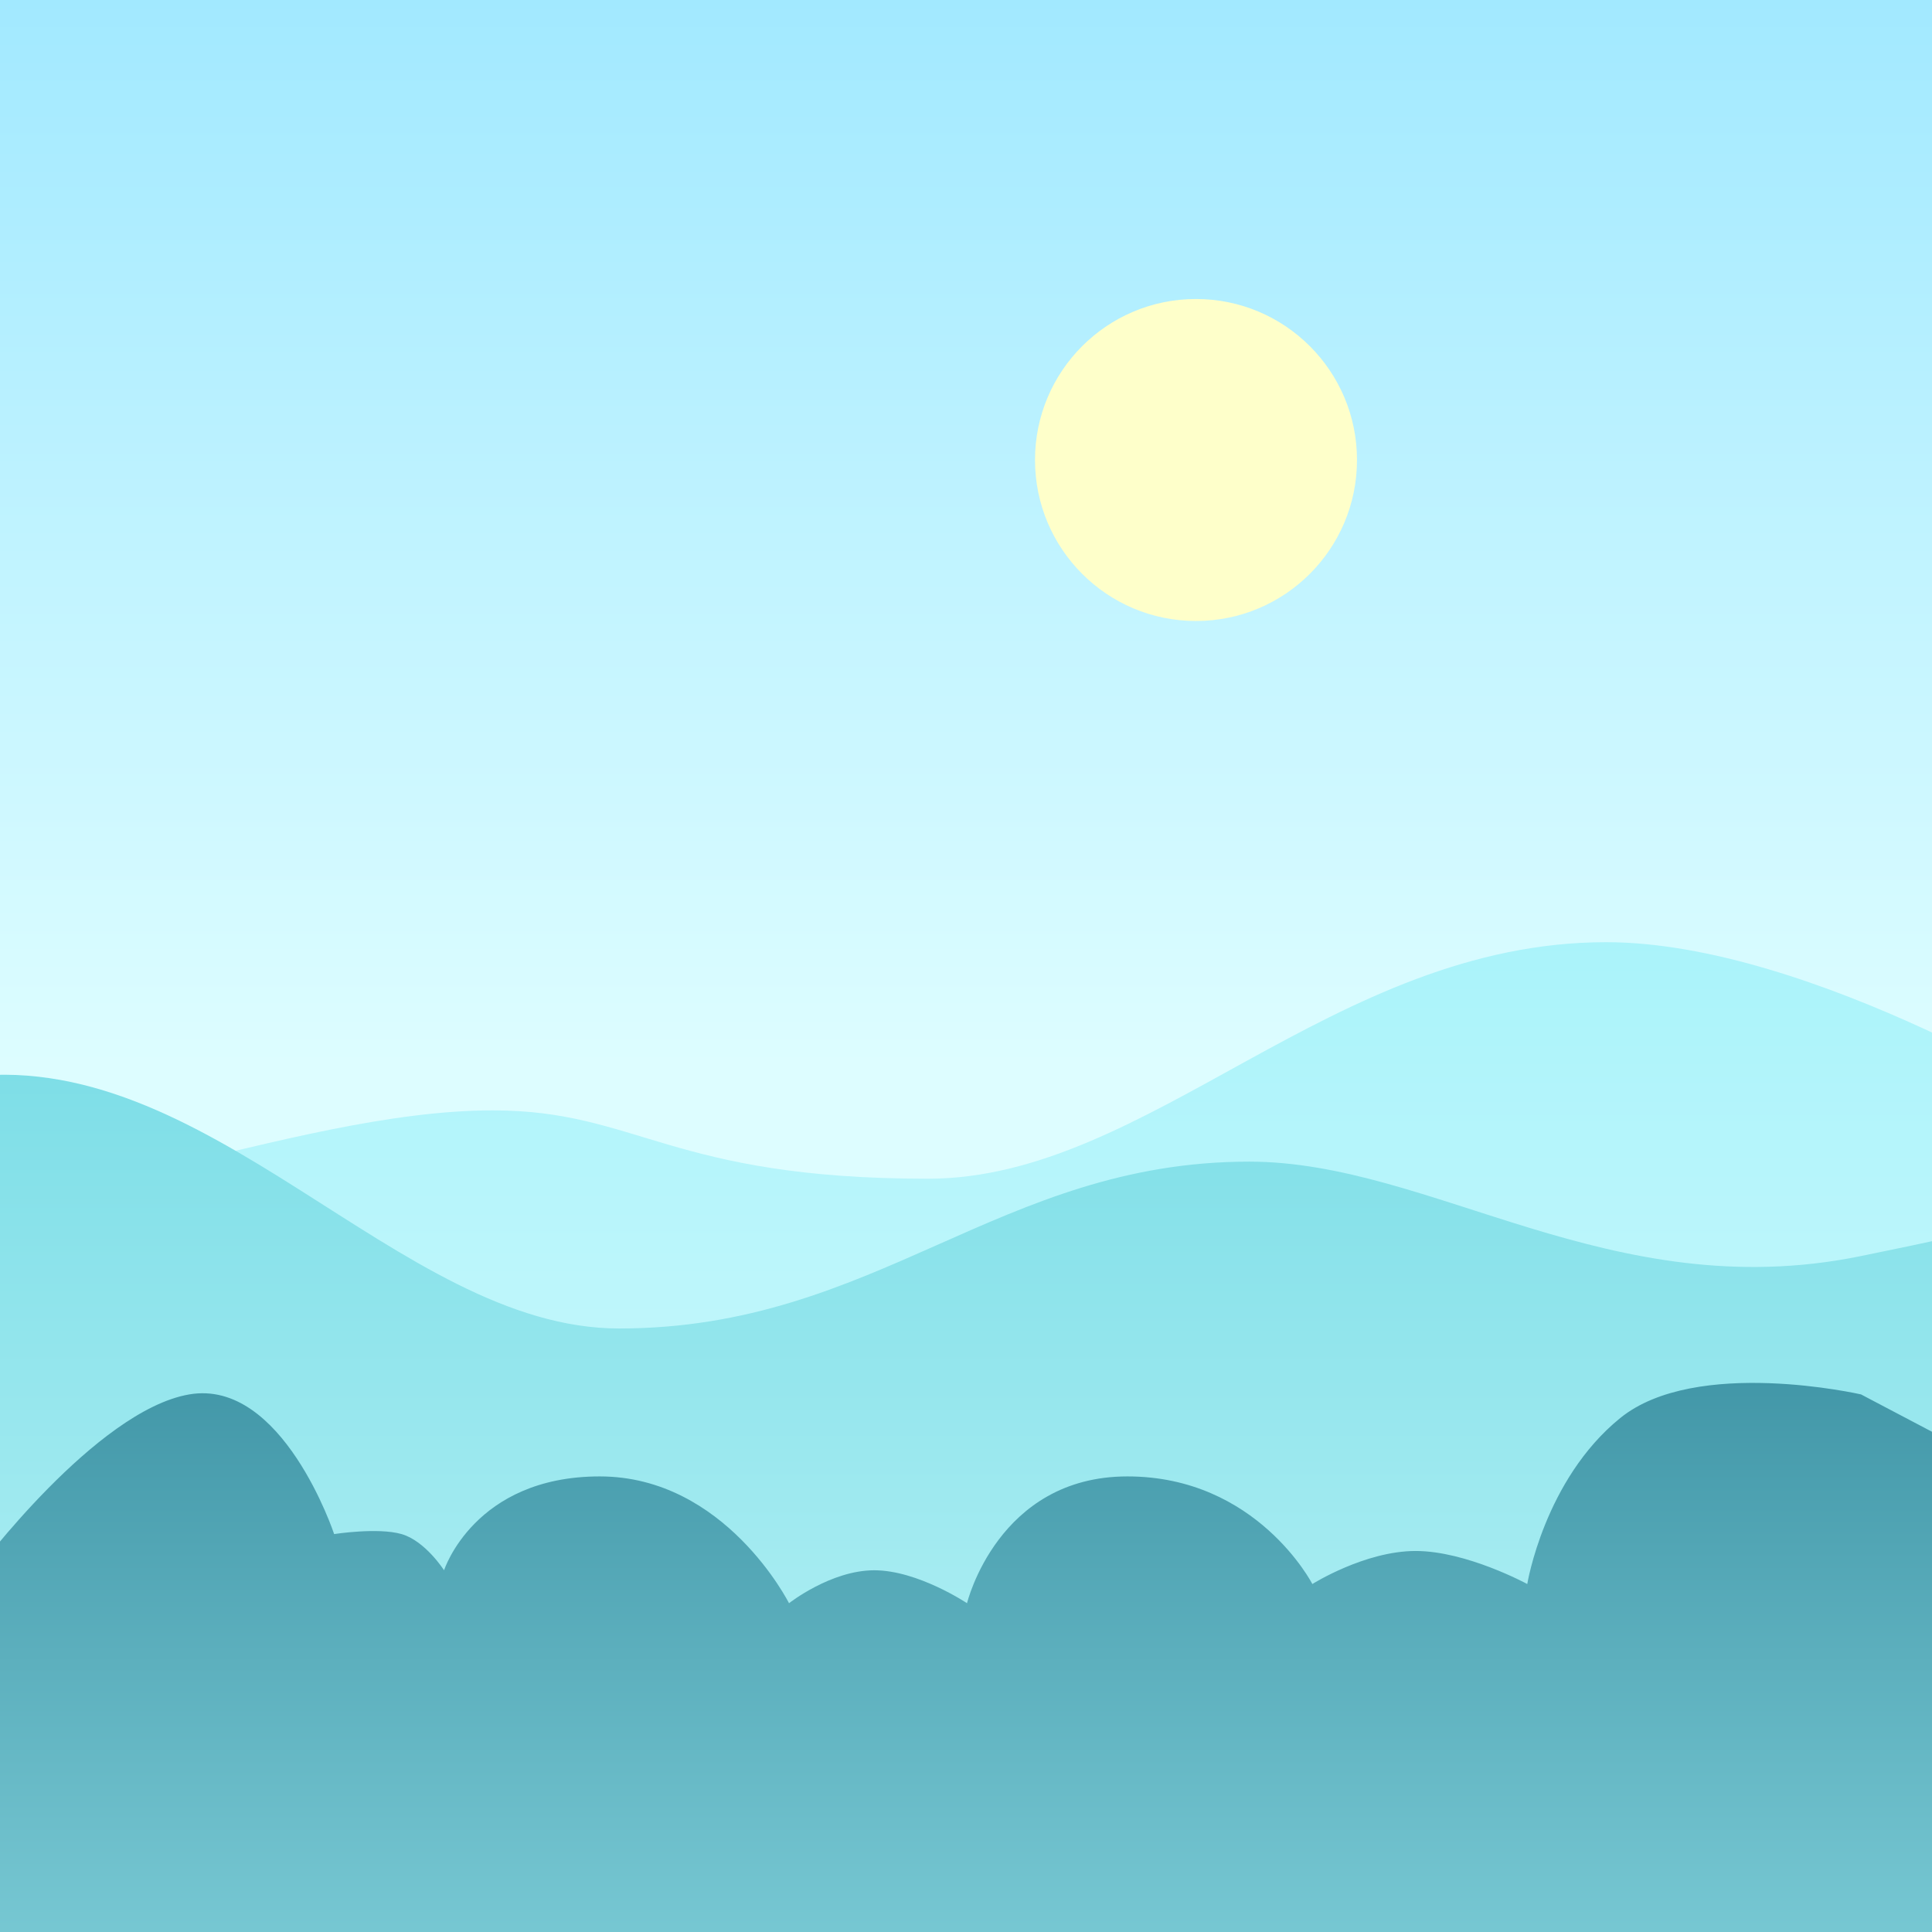
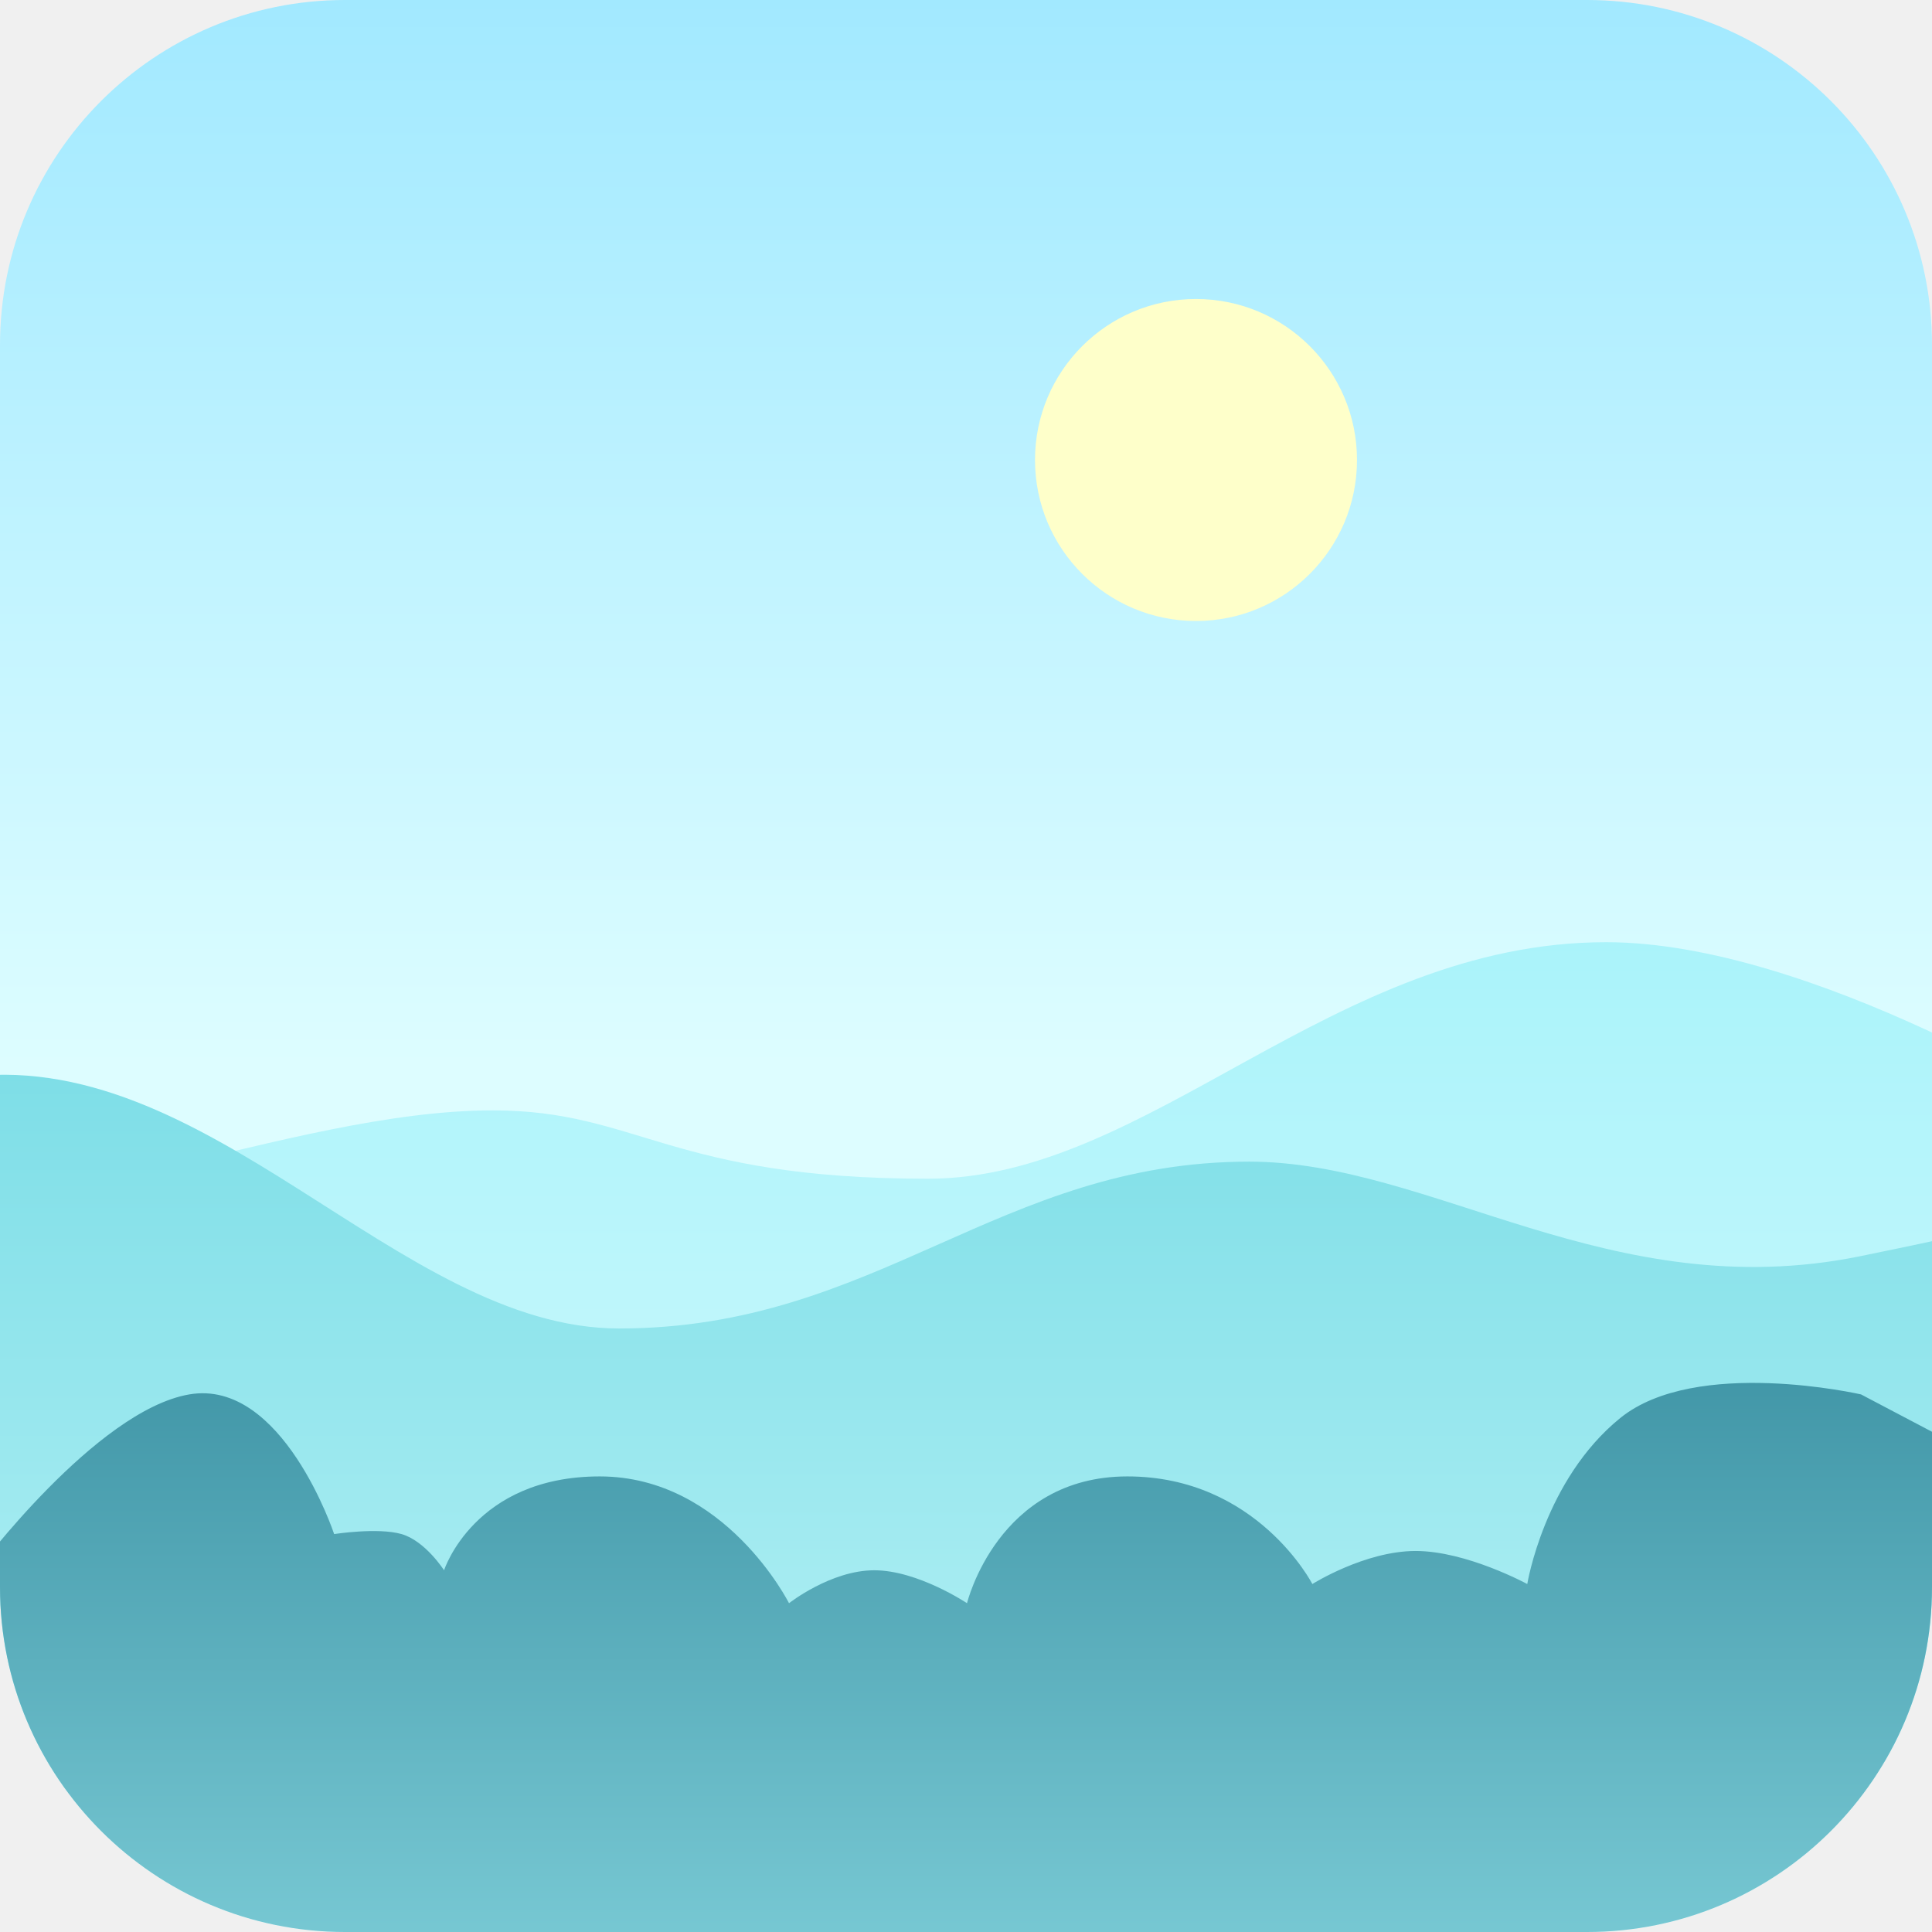
<svg xmlns="http://www.w3.org/2000/svg" width="84" height="84" viewBox="0 0 84 84" fill="none">
-   <g id="ba18a21f" clip-path="url(#39d82534)">
-     <rect width="84" height="84" fill="url(#ff60def1)" />
-     <path id="680d9e32" fill-rule="evenodd" clip-rule="evenodd" d="M90.743 48.506C90.743 48.506 78.831 40.965 69.833 40.965C57.932 40.965 49.975 51.249 40.347 51.249C29.128 51.249 27.716 48.277 21.424 48.277C12.532 48.277 0.795 53.85 -5.394 51.839C-10.389 50.216 -16.402 46.938 -16.402 46.938V74.465L90.743 76.119V48.506Z" fill="url(#4c220b40)" />
-     <path id="e6a9d900" fill-rule="evenodd" clip-rule="evenodd" d="M-14.636 66.897C-14.636 66.897 -14.093 49.579 -1.78 46.871C8.987 45.26 17.287 57.76 26.914 57.76C38.134 57.76 43.422 50.506 54.315 50.506C62.26 50.506 70.019 56.812 80.838 54.626C104.87 49.771 92.508 48.938 92.508 48.938V76.465L-14.636 78.119V66.897Z" fill="url(#cdbead62)" />
-     <path id="21350dc9" fill-rule="evenodd" clip-rule="evenodd" d="M-1 68.273C-1 68.273 4.169 61.326 8.226 60.627C12.283 59.927 14.528 66.699 14.528 66.699C14.528 66.699 16.427 66.403 17.459 66.699C18.49 66.996 19.307 68.273 19.307 68.273C19.307 68.273 20.621 64.192 26.077 64.192C31.533 64.192 34.305 69.705 34.305 69.705C34.305 69.705 36.121 68.273 38.012 68.273C39.904 68.273 42.044 69.705 42.044 69.705C42.044 69.705 43.38 64.192 49.017 64.192C54.654 64.192 57.059 68.871 57.059 68.871C57.059 68.871 59.337 67.434 61.55 67.434C63.763 67.434 66.403 68.871 66.403 68.871C66.403 68.871 67.144 64.332 70.441 61.657C73.737 58.981 80.915 60.627 80.915 60.627L84.841 62.693V84.27H-1V68.273Z" fill="url(#09429a93)" />
-     <circle id="68ad623a" cx="52" cy="20" r="7" fill="#FEFFCA" />
+   <g id="ba18a21f">
+     <g clip-path="url(#39d82534)">
+       <rect width="84" height="84" rx="15" fill="url(#ff60def1)" />
+       <path id="680d9e32" fill-rule="evenodd" clip-rule="evenodd" d="M90.743 48.506C90.743 48.506 78.831 40.965 69.833 40.965C57.932 40.965 49.975 51.249 40.347 51.249C29.128 51.249 27.716 48.277 21.424 48.277C12.532 48.277 0.795 53.85 -5.394 51.839C-10.389 50.216 -16.402 46.938 -16.402 46.938V74.465L90.743 76.119V48.506Z" fill="url(#4c220b40)" />
+       <path id="e6a9d900" fill-rule="evenodd" clip-rule="evenodd" d="M-14.636 66.897C-14.636 66.897 -14.093 49.579 -1.78 46.871C8.987 45.26 17.287 57.76 26.914 57.76C38.134 57.76 43.422 50.506 54.315 50.506C62.26 50.506 70.019 56.812 80.838 54.626C104.87 49.771 92.508 48.938 92.508 48.938V76.465L-14.636 78.119V66.897Z" fill="url(#cdbead62)" />
+       <path id="21350dc9" fill-rule="evenodd" clip-rule="evenodd" d="M-1 68.273C-1 68.273 4.169 61.326 8.226 60.627C12.283 59.927 14.528 66.699 14.528 66.699C14.528 66.699 16.427 66.403 17.459 66.699C18.49 66.996 19.307 68.273 19.307 68.273C19.307 68.273 20.621 64.192 26.077 64.192C31.533 64.192 34.305 69.705 34.305 69.705C34.305 69.705 36.121 68.273 38.012 68.273C39.904 68.273 42.044 69.705 42.044 69.705C42.044 69.705 43.38 64.192 49.017 64.192C54.654 64.192 57.059 68.871 57.059 68.871C57.059 68.871 59.337 67.434 61.55 67.434C63.763 67.434 66.403 68.871 66.403 68.871C66.403 68.871 67.144 64.332 70.441 61.657C73.737 58.981 80.915 60.627 80.915 60.627L84.841 62.693V84.27H-1V68.273Z" fill="url(#09429a93)" />
+       <circle id="68ad623a" cx="52" cy="20" r="7" fill="#FEFFCA" />
+     </g>
  </g>
  <defs>
    <linearGradient id="ff60def1" x1="0" y1="0" x2="0" y2="84" gradientUnits="userSpaceOnUse">
      <stop stop-color="#A2E9FF" />
      <stop offset="0.552" stop-color="#DDFDFF" />
    </linearGradient>
    <linearGradient id="4c220b40" x1="90.743" y1="40.965" x2="90.743" y2="76.119" gradientUnits="userSpaceOnUse">
      <stop stop-color="#AAF3FA" />
      <stop offset="1" stop-color="#D5FAFD" />
    </linearGradient>
    <linearGradient id="cdbead62" x1="-14.636" y1="46.727" x2="-14.636" y2="78.119" gradientUnits="userSpaceOnUse">
      <stop stop-color="#7EDEE7" />
      <stop offset="1" stop-color="#B5F1F5" />
    </linearGradient>
    <linearGradient id="09429a93" x1="-1" y1="60" x2="-1" y2="84.27" gradientUnits="userSpaceOnUse">
      <stop stop-color="#4297A8" />
      <stop offset="1" stop-color="#77C8D3" />
    </linearGradient>
    <clipPath id="39d82534">
-       <rect width="84" height="84" fill="white" />
+       <rect width="84" height="84" rx="15" fill="white" />
    </clipPath>
  </defs>
</svg>
